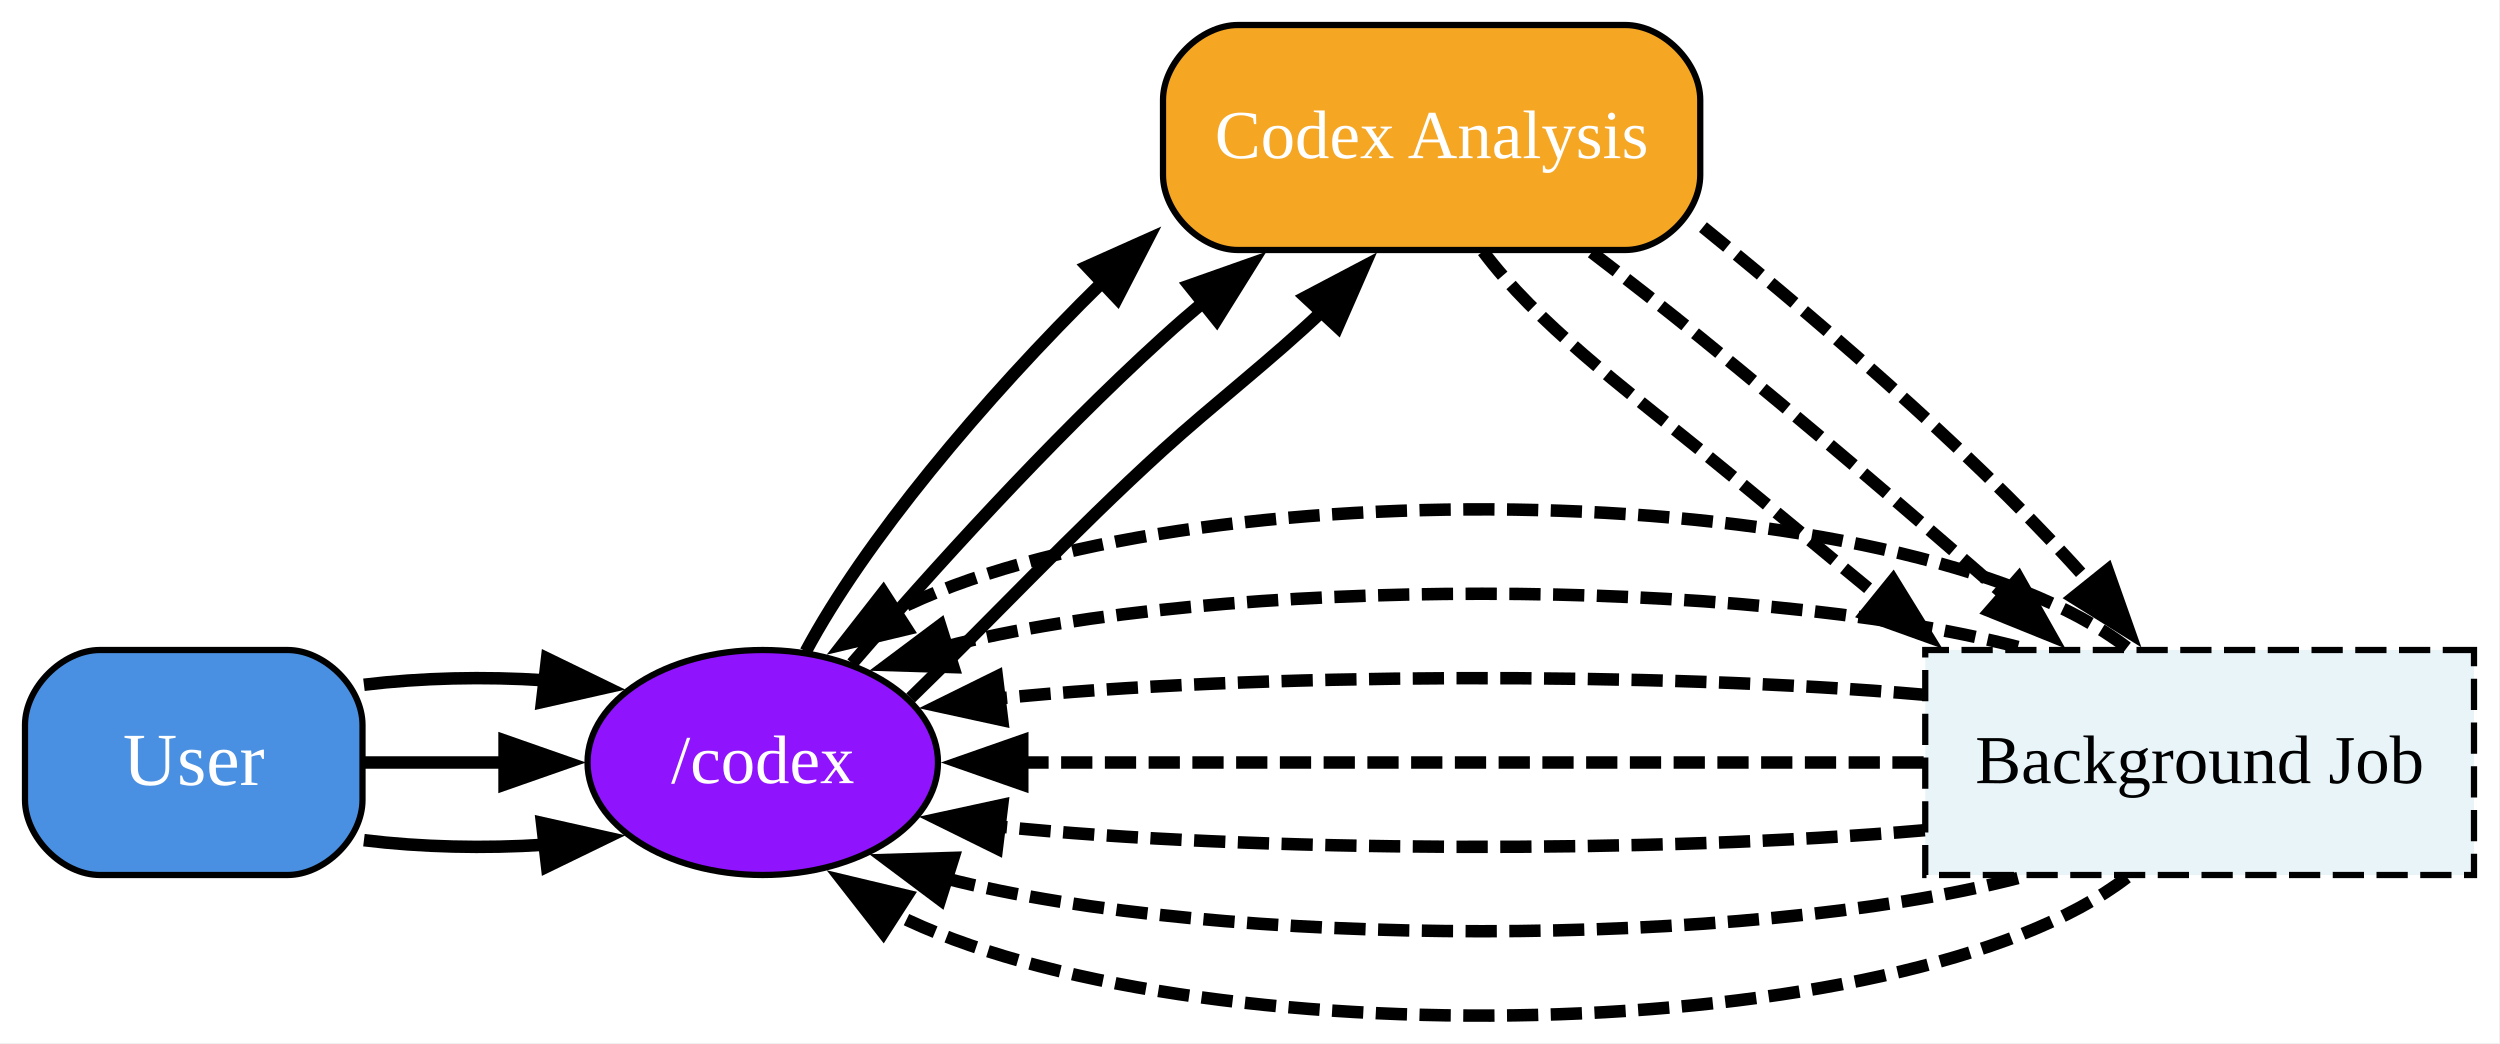
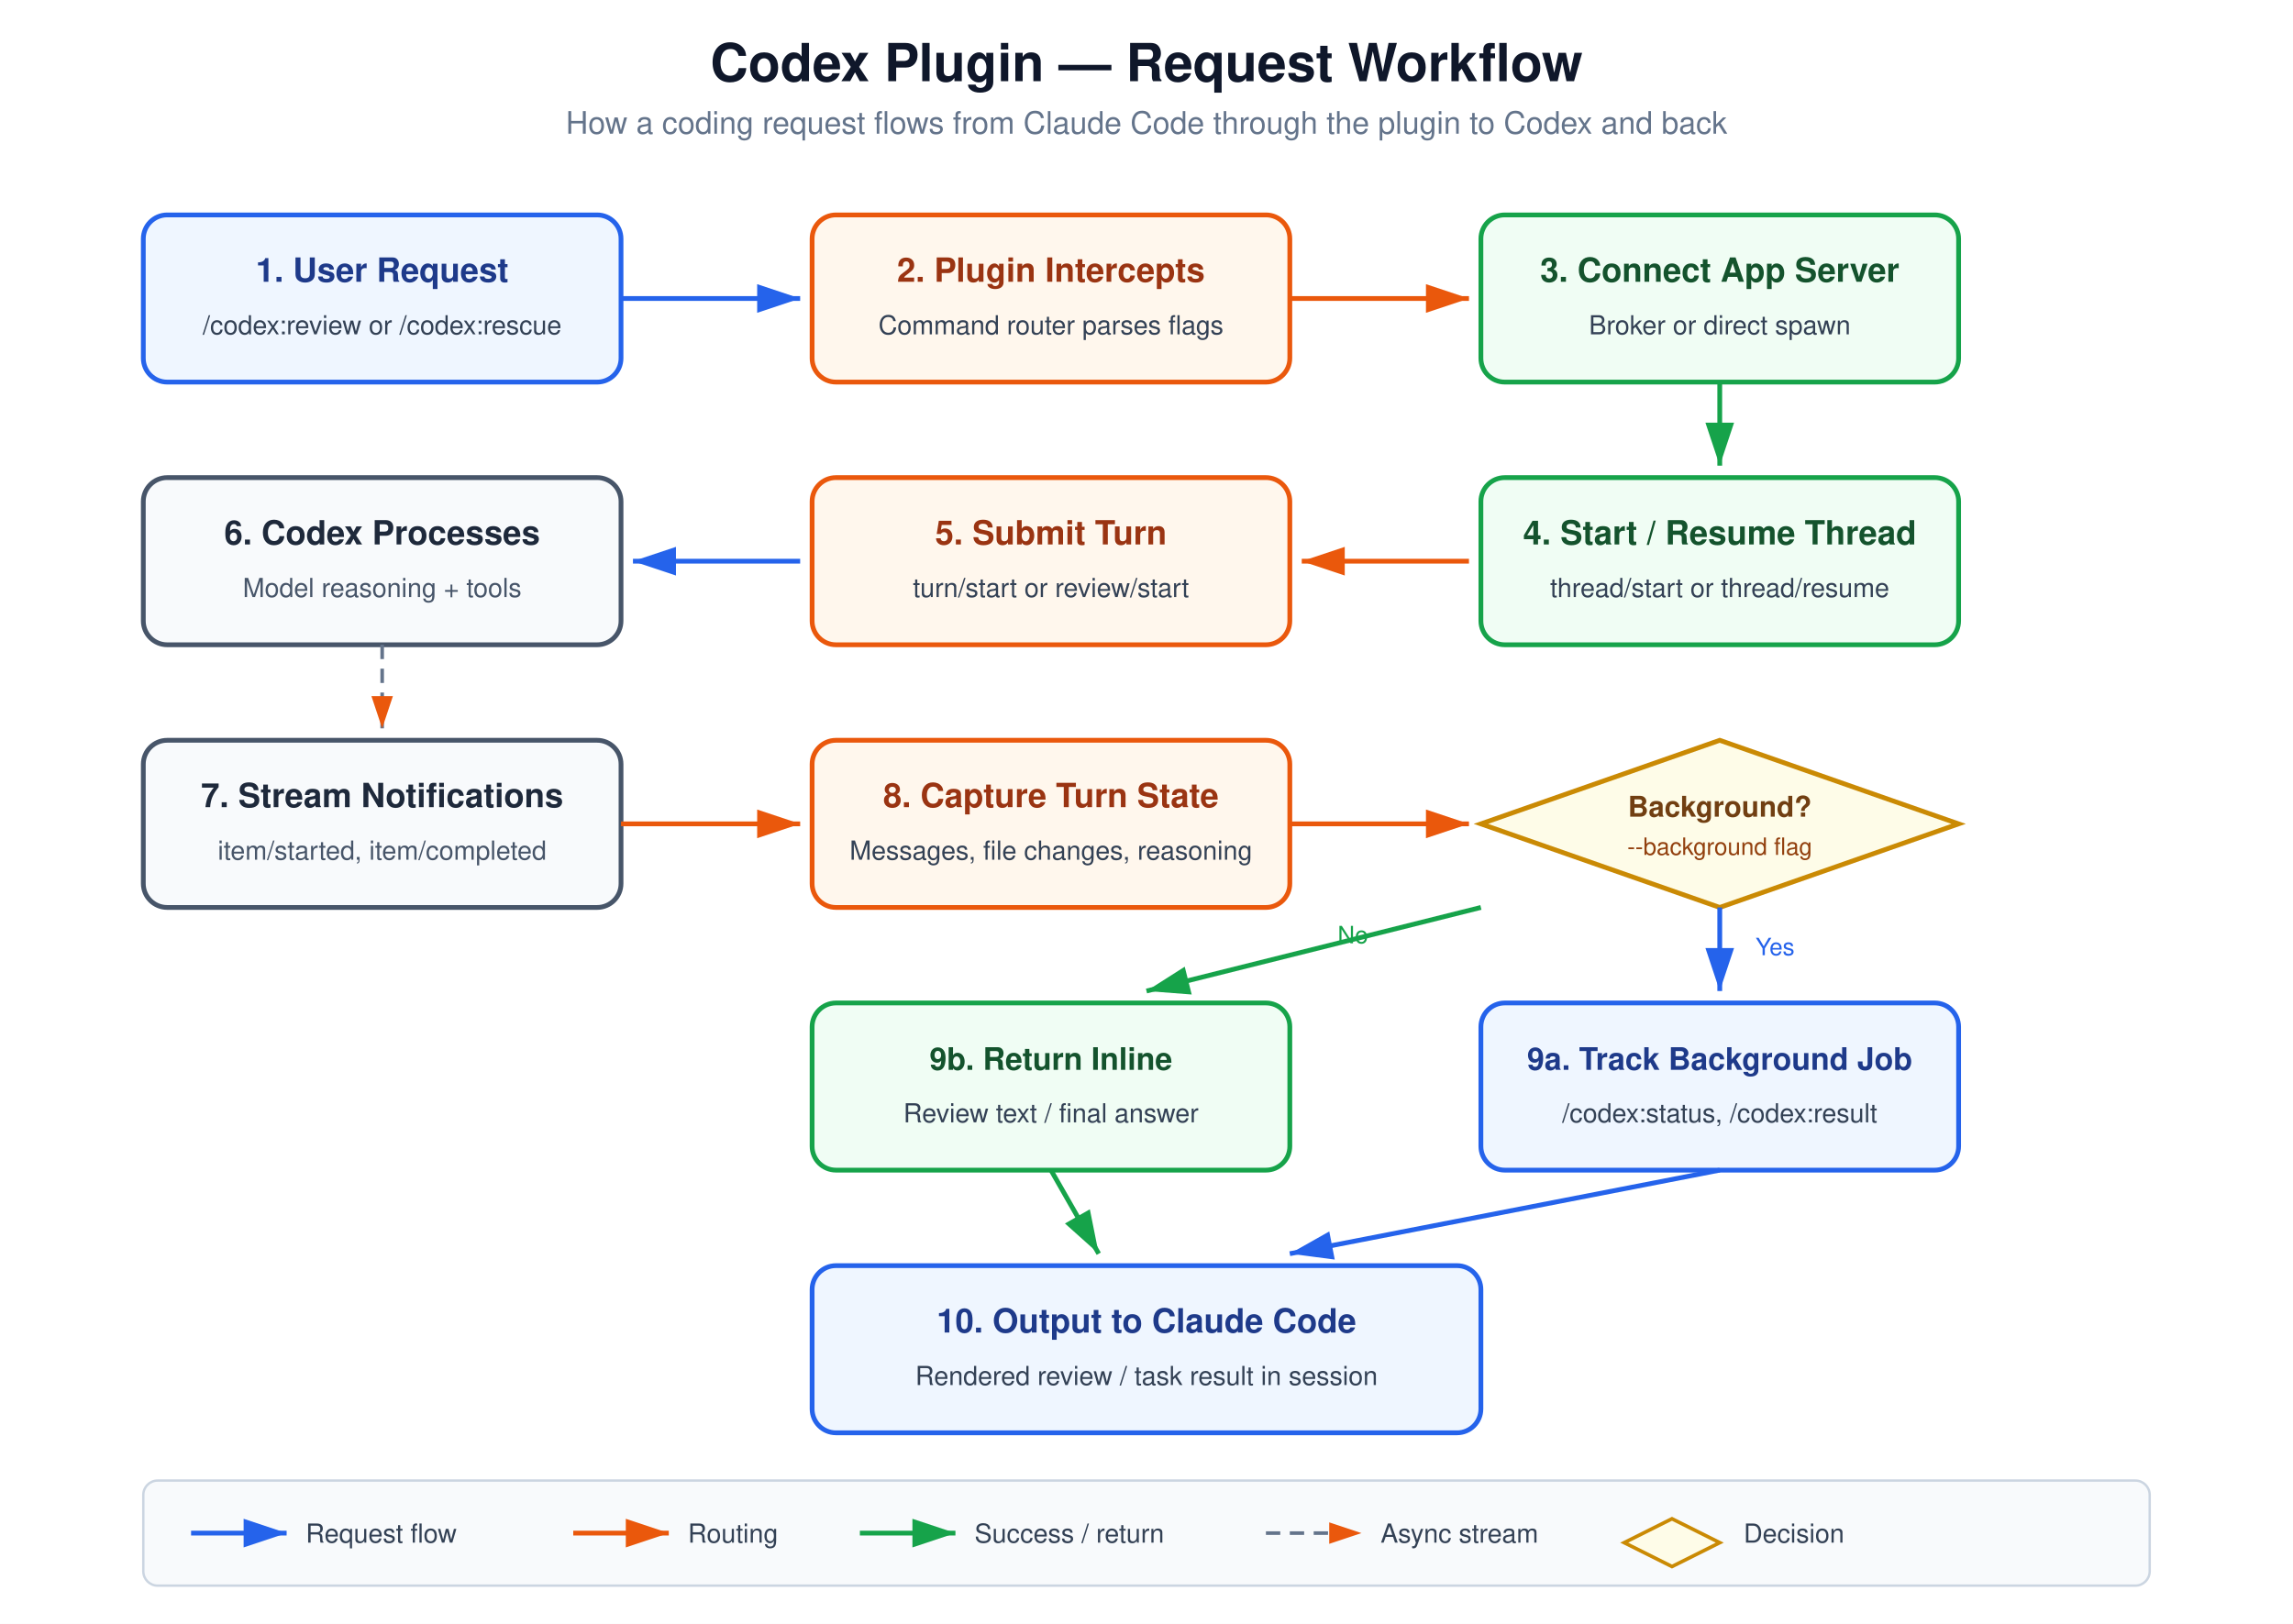
- <svg xmlns="http://www.w3.org/2000/svg" width="400pt" height="167pt" viewBox="0.00 0.00 400.00 167.00">
-   <g id="graph0" class="graph" transform="scale(1 1) rotate(0) translate(4 162.87)">
-     <polygon fill="white" stroke="none" points="-4,4 -4,-162.87 395.84,-162.87 395.84,4 -4,4" />
-     <g id="node1" class="node">
-       <path fill="#4a90e2" stroke="black" d="M42,-58.87C42,-58.87 12,-58.87 12,-58.87 6,-58.87 0,-52.87 0,-46.87 0,-46.87 0,-34.87 0,-34.87 0,-28.87 6,-22.87 12,-22.87 12,-22.87 42,-22.87 42,-22.87 48,-22.87 54,-28.87 54,-34.87 54,-34.87 54,-46.87 54,-46.87 54,-52.87 48,-58.87 42,-58.87" />
-       <text xml:space="preserve" text-anchor="middle" x="27" y="-37.27" font-family="Times New Roman,serif" font-size="12.00" fill="white">User</text>
-     </g>
-     <g id="node2" class="node">
-       <ellipse fill="#9013fe" stroke="black" cx="118.04" cy="-40.87" rx="28.04" ry="18" />
-       <text xml:space="preserve" text-anchor="middle" x="118.04" y="-37.57" font-family="Times New Roman,serif" font-size="11.00" fill="white">/codex</text>
-     </g>
-     <g id="edge1" class="edge">
-       <path fill="none" stroke="black" stroke-width="2" d="M54.23,-28.44C63.3,-27.32 73.59,-27.08 83.18,-27.72" />
-       <polygon fill="black" stroke="black" stroke-width="2" points="82.72,-31.19 93.06,-28.87 83.53,-24.24 82.72,-31.19" />
-     </g>
-     <g id="edge7" class="edge">
-       <path fill="none" stroke="black" stroke-width="2" d="M54.23,-40.87C61.31,-40.87 69.13,-40.87 76.78,-40.87" />
-       <polygon fill="black" stroke="black" stroke-width="2" points="76.73,-44.37 86.73,-40.87 76.73,-37.37 76.73,-44.37" />
-     </g>
-     <g id="edge12" class="edge">
-       <path fill="none" stroke="black" stroke-width="2" d="M54.23,-53.31C63.3,-54.42 73.59,-54.66 83.18,-54.02" />
-       <polygon fill="black" stroke="black" stroke-width="2" points="83.53,-57.51 93.06,-52.88 82.72,-50.55 83.53,-57.51" />
-     </g>
-     <g id="node4" class="node">
-       <path fill="#f5a623" stroke="black" d="M256.04,-158.87C256.04,-158.87 194.08,-158.87 194.08,-158.87 188.08,-158.87 182.08,-152.87 182.08,-146.87 182.08,-146.87 182.08,-134.87 182.08,-134.87 182.08,-128.87 188.08,-122.87 194.08,-122.87 194.08,-122.87 256.04,-122.87 256.04,-122.87 262.04,-122.87 268.04,-128.87 268.04,-134.87 268.04,-134.87 268.04,-146.87 268.04,-146.87 268.04,-152.87 262.04,-158.87 256.04,-158.87" />
-       <text xml:space="preserve" text-anchor="middle" x="225.06" y="-137.57" font-family="Times New Roman,serif" font-size="11.00" fill="white">Codex Analysis</text>
-     </g>
-     <g id="edge2" class="edge">
-       <path fill="none" stroke="black" stroke-width="2" d="M141.69,-51.2C153.27,-62.4 167.89,-77.99 182.08,-90.87 190.08,-98.14 199.63,-105.51 207.6,-113.11" />
-       <polygon fill="black" stroke="black" stroke-width="2" points="204.88,-115.33 214.26,-120.27 210.01,-110.56 204.88,-115.33" />
-     </g>
-     <g id="edge8" class="edge">
-       <path fill="none" stroke="black" stroke-width="2" d="M132.34,-56.72C144.64,-70.98 163.72,-92.21 182.08,-108.87 184.17,-110.78 186.37,-112.68 188.62,-114.57" />
-       <polygon fill="black" stroke="black" stroke-width="2" points="186.28,-117.18 196.27,-120.71 190.66,-111.72 186.28,-117.18" />
-     </g>
-     <g id="edge13" class="edge">
-       <path fill="none" stroke="black" stroke-width="2" d="M124.93,-58.64C134.17,-75.99 153.03,-98.75 172.53,-117.86" />
-       <polygon fill="black" stroke="black" stroke-width="2" points="169.94,-120.23 179.61,-124.55 174.75,-115.14 169.94,-120.23" />
-     </g>
-     <g id="node3" class="node">
-       <polygon fill="#e8f4f8" stroke="black" stroke-dasharray="5,2" points="391.84,-58.87 304.04,-58.87 304.04,-22.87 391.84,-22.87 391.84,-58.87" />
-       <text xml:space="preserve" text-anchor="middle" x="347.94" y="-37.57" font-family="Times New Roman,serif" font-size="11.00">Background Job</text>
-     </g>
-     <g id="edge4" class="edge">
-       <path fill="none" stroke="black" stroke-width="2" stroke-dasharray="5,2" d="M336.32,-22.5C300.79,4.92 185.76,6.86 139.04,-16.7" />
-       <polygon fill="black" stroke="black" stroke-width="2" points="137.32,-13.65 130.8,-22 141.11,-19.54 137.32,-13.65" />
-     </g>
-     <g id="edge5" class="edge">
-       <path fill="none" stroke="black" stroke-width="2" stroke-dasharray="5,2" d="M318.87,-22.38C275.12,-11.05 191.16,-11.04 147.3,-22.33" />
-       <polygon fill="black" stroke="black" stroke-width="2" points="146.43,-18.94 137.95,-25.29 148.54,-25.61 146.43,-18.94" />
-     </g>
-     <g id="edge6" class="edge">
-       <path fill="none" stroke="black" stroke-width="2" stroke-dasharray="5,2" d="M303.97,-30.04C261.17,-26.29 196.15,-26.49 155.7,-30.64" />
-       <polygon fill="black" stroke="black" stroke-width="2" points="155.5,-27.14 146,-31.83 156.35,-34.08 155.5,-27.14" />
-     </g>
-     <g id="edge10" class="edge">
-       <path fill="none" stroke="black" stroke-width="2" stroke-dasharray="5,2" d="M303.78,-40.87C262.25,-40.87 199.95,-40.87 159.39,-40.87" />
-       <polygon fill="black" stroke="black" stroke-width="2" points="159.56,-37.37 149.56,-40.87 159.56,-44.37 159.56,-37.37" />
-     </g>
-     <g id="edge11" class="edge">
-       <path fill="none" stroke="black" stroke-width="2" stroke-dasharray="5,2" d="M303.97,-51.7C261.17,-55.45 196.15,-55.25 155.7,-51.11" />
-       <polygon fill="black" stroke="black" stroke-width="2" points="156.35,-47.66 146,-49.92 155.5,-54.61 156.35,-47.66" />
-     </g>
-     <g id="edge15" class="edge">
-       <path fill="none" stroke="black" stroke-width="2" stroke-dasharray="5,2" d="M318.87,-59.36C275.12,-70.69 191.16,-70.71 147.3,-59.41" />
-       <polygon fill="black" stroke="black" stroke-width="2" points="148.54,-56.13 137.95,-56.46 146.43,-62.81 148.54,-56.13" />
-     </g>
-     <g id="edge16" class="edge">
-       <path fill="none" stroke="black" stroke-width="2" stroke-dasharray="5,2" d="M336.32,-59.25C300.79,-86.67 185.76,-88.6 139.04,-65.04" />
-       <polygon fill="black" stroke="black" stroke-width="2" points="141.11,-62.21 130.8,-59.75 137.32,-68.1 141.11,-62.21" />
-     </g>
-     <g id="edge3" class="edge">
-       <path fill="none" stroke="black" stroke-width="2" stroke-dasharray="5,2" d="M233.29,-122.65C241.74,-111.32 256.08,-100.57 268.04,-90.87 277.43,-83.26 287.29,-74.99 296.74,-67.24" />
-       <polygon fill="black" stroke="black" stroke-width="2" points="298.88,-70.02 304.44,-61 294.47,-64.58 298.88,-70.02" />
-     </g>
-     <g id="edge9" class="edge">
-       <path fill="none" stroke="black" stroke-width="2" stroke-dasharray="5,2" d="M250.67,-122.5C256.43,-118.1 262.49,-113.38 268.04,-108.87 284.48,-95.55 302.37,-80.2 316.96,-67.46" />
-       <polygon fill="black" stroke="black" stroke-width="2" points="318.98,-70.34 324.19,-61.11 314.37,-65.08 318.98,-70.34" />
-     </g>
-     <g id="edge14" class="edge">
-       <path fill="none" stroke="black" stroke-width="2" stroke-dasharray="5,2" d="M268.47,-126.53C290.37,-108.75 314.78,-87.43 330.48,-69.44" />
-       <polygon fill="black" stroke="black" stroke-width="2" points="333.2,-71.64 336.73,-61.65 327.74,-67.26 333.2,-71.64" />
-     </g>
-   </g>
+ <svg xmlns="http://www.w3.org/2000/svg" viewBox="0 0 960 680" font-family="Segoe UI, Helvetica, Arial, sans-serif">
+   <defs>
+     <marker id="arrow-blue" markerWidth="10" markerHeight="10" refX="9" refY="3" orient="auto">
+       <path d="M0,0 L0,6 L9,3 z" fill="#2563eb" />
+     </marker>
+     <marker id="arrow-green" markerWidth="10" markerHeight="10" refX="9" refY="3" orient="auto">
+       <path d="M0,0 L0,6 L9,3 z" fill="#16a34a" />
+     </marker>
+     <marker id="arrow-orange" markerWidth="10" markerHeight="10" refX="9" refY="3" orient="auto">
+       <path d="M0,0 L0,6 L9,3 z" fill="#ea580c" />
+     </marker>
+     <marker id="arrow-red" markerWidth="10" markerHeight="10" refX="9" refY="3" orient="auto">
+       <path d="M0,0 L0,6 L9,3 z" fill="#dc2626" />
+     </marker>
+   </defs>
+   <rect width="960" height="680" fill="#ffffff" />
+   <text x="480" y="34" text-anchor="middle" font-size="22" font-weight="700" fill="#0f172a">Codex Plugin — Request Workflow</text>
+   <text x="480" y="56" text-anchor="middle" font-size="13" fill="#64748b">How a coding request flows from Claude Code through the plugin to Codex and back</text>
+   <rect x="60" y="90" width="200" height="70" rx="10" fill="#eff6ff" stroke="#2563eb" stroke-width="2" />
+   <text x="160" y="118" text-anchor="middle" font-size="14" font-weight="700" fill="#1e3a8a">1. User Request</text>
+   <text x="160" y="140" text-anchor="middle" font-size="11" fill="#334155">/codex:review or /codex:rescue</text>
+   <rect x="340" y="90" width="200" height="70" rx="10" fill="#fff7ed" stroke="#ea580c" stroke-width="2" />
+   <text x="440" y="118" text-anchor="middle" font-size="14" font-weight="700" fill="#9a3412">2. Plugin Intercepts</text>
+   <text x="440" y="140" text-anchor="middle" font-size="11" fill="#334155">Command router parses flags</text>
+   <rect x="620" y="90" width="200" height="70" rx="10" fill="#f0fdf4" stroke="#16a34a" stroke-width="2" />
+   <text x="720" y="118" text-anchor="middle" font-size="14" font-weight="700" fill="#14532d">3. Connect App Server</text>
+   <text x="720" y="140" text-anchor="middle" font-size="11" fill="#334155">Broker or direct spawn</text>
+   <line x1="260" y1="125" x2="335" y2="125" stroke="#2563eb" stroke-width="2" marker-end="url(#arrow-blue)" />
+   <line x1="540" y1="125" x2="615" y2="125" stroke="#ea580c" stroke-width="2" marker-end="url(#arrow-orange)" />
+   <rect x="620" y="200" width="200" height="70" rx="10" fill="#f0fdf4" stroke="#16a34a" stroke-width="2" />
+   <text x="720" y="228" text-anchor="middle" font-size="14" font-weight="700" fill="#14532d">4. Start / Resume Thread</text>
+   <text x="720" y="250" text-anchor="middle" font-size="11" fill="#334155">thread/start or thread/resume</text>
+   <line x1="720" y1="160" x2="720" y2="195" stroke="#16a34a" stroke-width="2" marker-end="url(#arrow-green)" />
+   <rect x="340" y="200" width="200" height="70" rx="10" fill="#fff7ed" stroke="#ea580c" stroke-width="2" />
+   <text x="440" y="228" text-anchor="middle" font-size="14" font-weight="700" fill="#9a3412">5. Submit Turn</text>
+   <text x="440" y="250" text-anchor="middle" font-size="11" fill="#334155">turn/start or review/start</text>
+   <line x1="615" y1="235" x2="545" y2="235" stroke="#ea580c" stroke-width="2" marker-end="url(#arrow-orange)" />
+   <rect x="60" y="200" width="200" height="70" rx="10" fill="#f8fafc" stroke="#475569" stroke-width="2" />
+   <text x="160" y="228" text-anchor="middle" font-size="14" font-weight="700" fill="#1e293b">6. Codex Processes</text>
+   <text x="160" y="250" text-anchor="middle" font-size="11" fill="#475569">Model reasoning + tools</text>
+   <line x1="335" y1="235" x2="265" y2="235" stroke="#2563eb" stroke-width="2" marker-end="url(#arrow-blue)" />
+   <rect x="60" y="310" width="200" height="70" rx="10" fill="#f8fafc" stroke="#475569" stroke-width="2" />
+   <text x="160" y="338" text-anchor="middle" font-size="14" font-weight="700" fill="#1e293b">7. Stream Notifications</text>
+   <text x="160" y="360" text-anchor="middle" font-size="11" fill="#475569">item/started, item/completed</text>
+   <line x1="160" y1="270" x2="160" y2="305" stroke="#64748b" stroke-width="1.5" stroke-dasharray="6,4" marker-end="url(#arrow-orange)" />
+   <rect x="340" y="310" width="200" height="70" rx="10" fill="#fff7ed" stroke="#ea580c" stroke-width="2" />
+   <text x="440" y="338" text-anchor="middle" font-size="14" font-weight="700" fill="#9a3412">8. Capture Turn State</text>
+   <text x="440" y="360" text-anchor="middle" font-size="11" fill="#334155">Messages, file changes, reasoning</text>
+   <line x1="260" y1="345" x2="335" y2="345" stroke="#ea580c" stroke-width="2" marker-end="url(#arrow-orange)" />
+   <polygon points="720,310 820,345 720,380 620,345" fill="#fefce8" stroke="#ca8a04" stroke-width="2" />
+   <text x="720" y="342" text-anchor="middle" font-size="12" font-weight="700" fill="#713f12">Background?</text>
+   <text x="720" y="358" text-anchor="middle" font-size="10" fill="#92400e">--background flag</text>
+   <line x1="540" y1="345" x2="615" y2="345" stroke="#ea580c" stroke-width="2" marker-end="url(#arrow-orange)" />
+   <rect x="620" y="420" width="200" height="70" rx="10" fill="#eff6ff" stroke="#2563eb" stroke-width="2" />
+   <text x="720" y="448" text-anchor="middle" font-size="13" font-weight="700" fill="#1e3a8a">9a. Track Background Job</text>
+   <text x="720" y="470" text-anchor="middle" font-size="11" fill="#334155">/codex:status, /codex:result</text>
+   <line x1="720" y1="380" x2="720" y2="415" stroke="#2563eb" stroke-width="2" marker-end="url(#arrow-blue)" />
+   <text x="735" y="400" font-size="10" fill="#2563eb">Yes</text>
+   <rect x="340" y="420" width="200" height="70" rx="10" fill="#f0fdf4" stroke="#16a34a" stroke-width="2" />
+   <text x="440" y="448" text-anchor="middle" font-size="13" font-weight="700" fill="#14532d">9b. Return Inline</text>
+   <text x="440" y="470" text-anchor="middle" font-size="11" fill="#334155">Review text / final answer</text>
+   <line x1="620" y1="380" x2="480" y2="415" stroke="#16a34a" stroke-width="2" marker-end="url(#arrow-green)" />
+   <text x="560" y="395" font-size="10" fill="#16a34a">No</text>
+   <rect x="340" y="530" width="280" height="70" rx="10" fill="#eff6ff" stroke="#2563eb" stroke-width="2" />
+   <text x="480" y="558" text-anchor="middle" font-size="14" font-weight="700" fill="#1e3a8a">10. Output to Claude Code</text>
+   <text x="480" y="580" text-anchor="middle" font-size="11" fill="#334155">Rendered review / task result in session</text>
+   <line x1="440" y1="490" x2="460" y2="525" stroke="#16a34a" stroke-width="2" marker-end="url(#arrow-green)" />
+   <line x1="720" y1="490" x2="540" y2="525" stroke="#2563eb" stroke-width="2" marker-end="url(#arrow-blue)" />
+   <rect x="60" y="620" width="840" height="44" rx="6" fill="#f8fafc" stroke="#cbd5e1" stroke-width="1" />
+   <line x1="80" y1="642" x2="120" y2="642" stroke="#2563eb" stroke-width="2" marker-end="url(#arrow-blue)" />
+   <text x="128" y="646" font-size="11" fill="#334155">Request flow</text>
+   <line x1="240" y1="642" x2="280" y2="642" stroke="#ea580c" stroke-width="2" marker-end="url(#arrow-orange)" />
+   <text x="288" y="646" font-size="11" fill="#334155">Routing</text>
+   <line x1="360" y1="642" x2="400" y2="642" stroke="#16a34a" stroke-width="2" marker-end="url(#arrow-green)" />
+   <text x="408" y="646" font-size="11" fill="#334155">Success / return</text>
+   <line x1="530" y1="642" x2="570" y2="642" stroke="#64748b" stroke-width="1.5" stroke-dasharray="6,4" marker-end="url(#arrow-orange)" />
+   <text x="578" y="646" font-size="11" fill="#334155">Async stream</text>
+   <polygon points="700,636 720,646 700,656 680,646" fill="#fefce8" stroke="#ca8a04" stroke-width="1.5" />
+   <text x="730" y="646" font-size="11" fill="#334155">Decision</text>
</svg>
